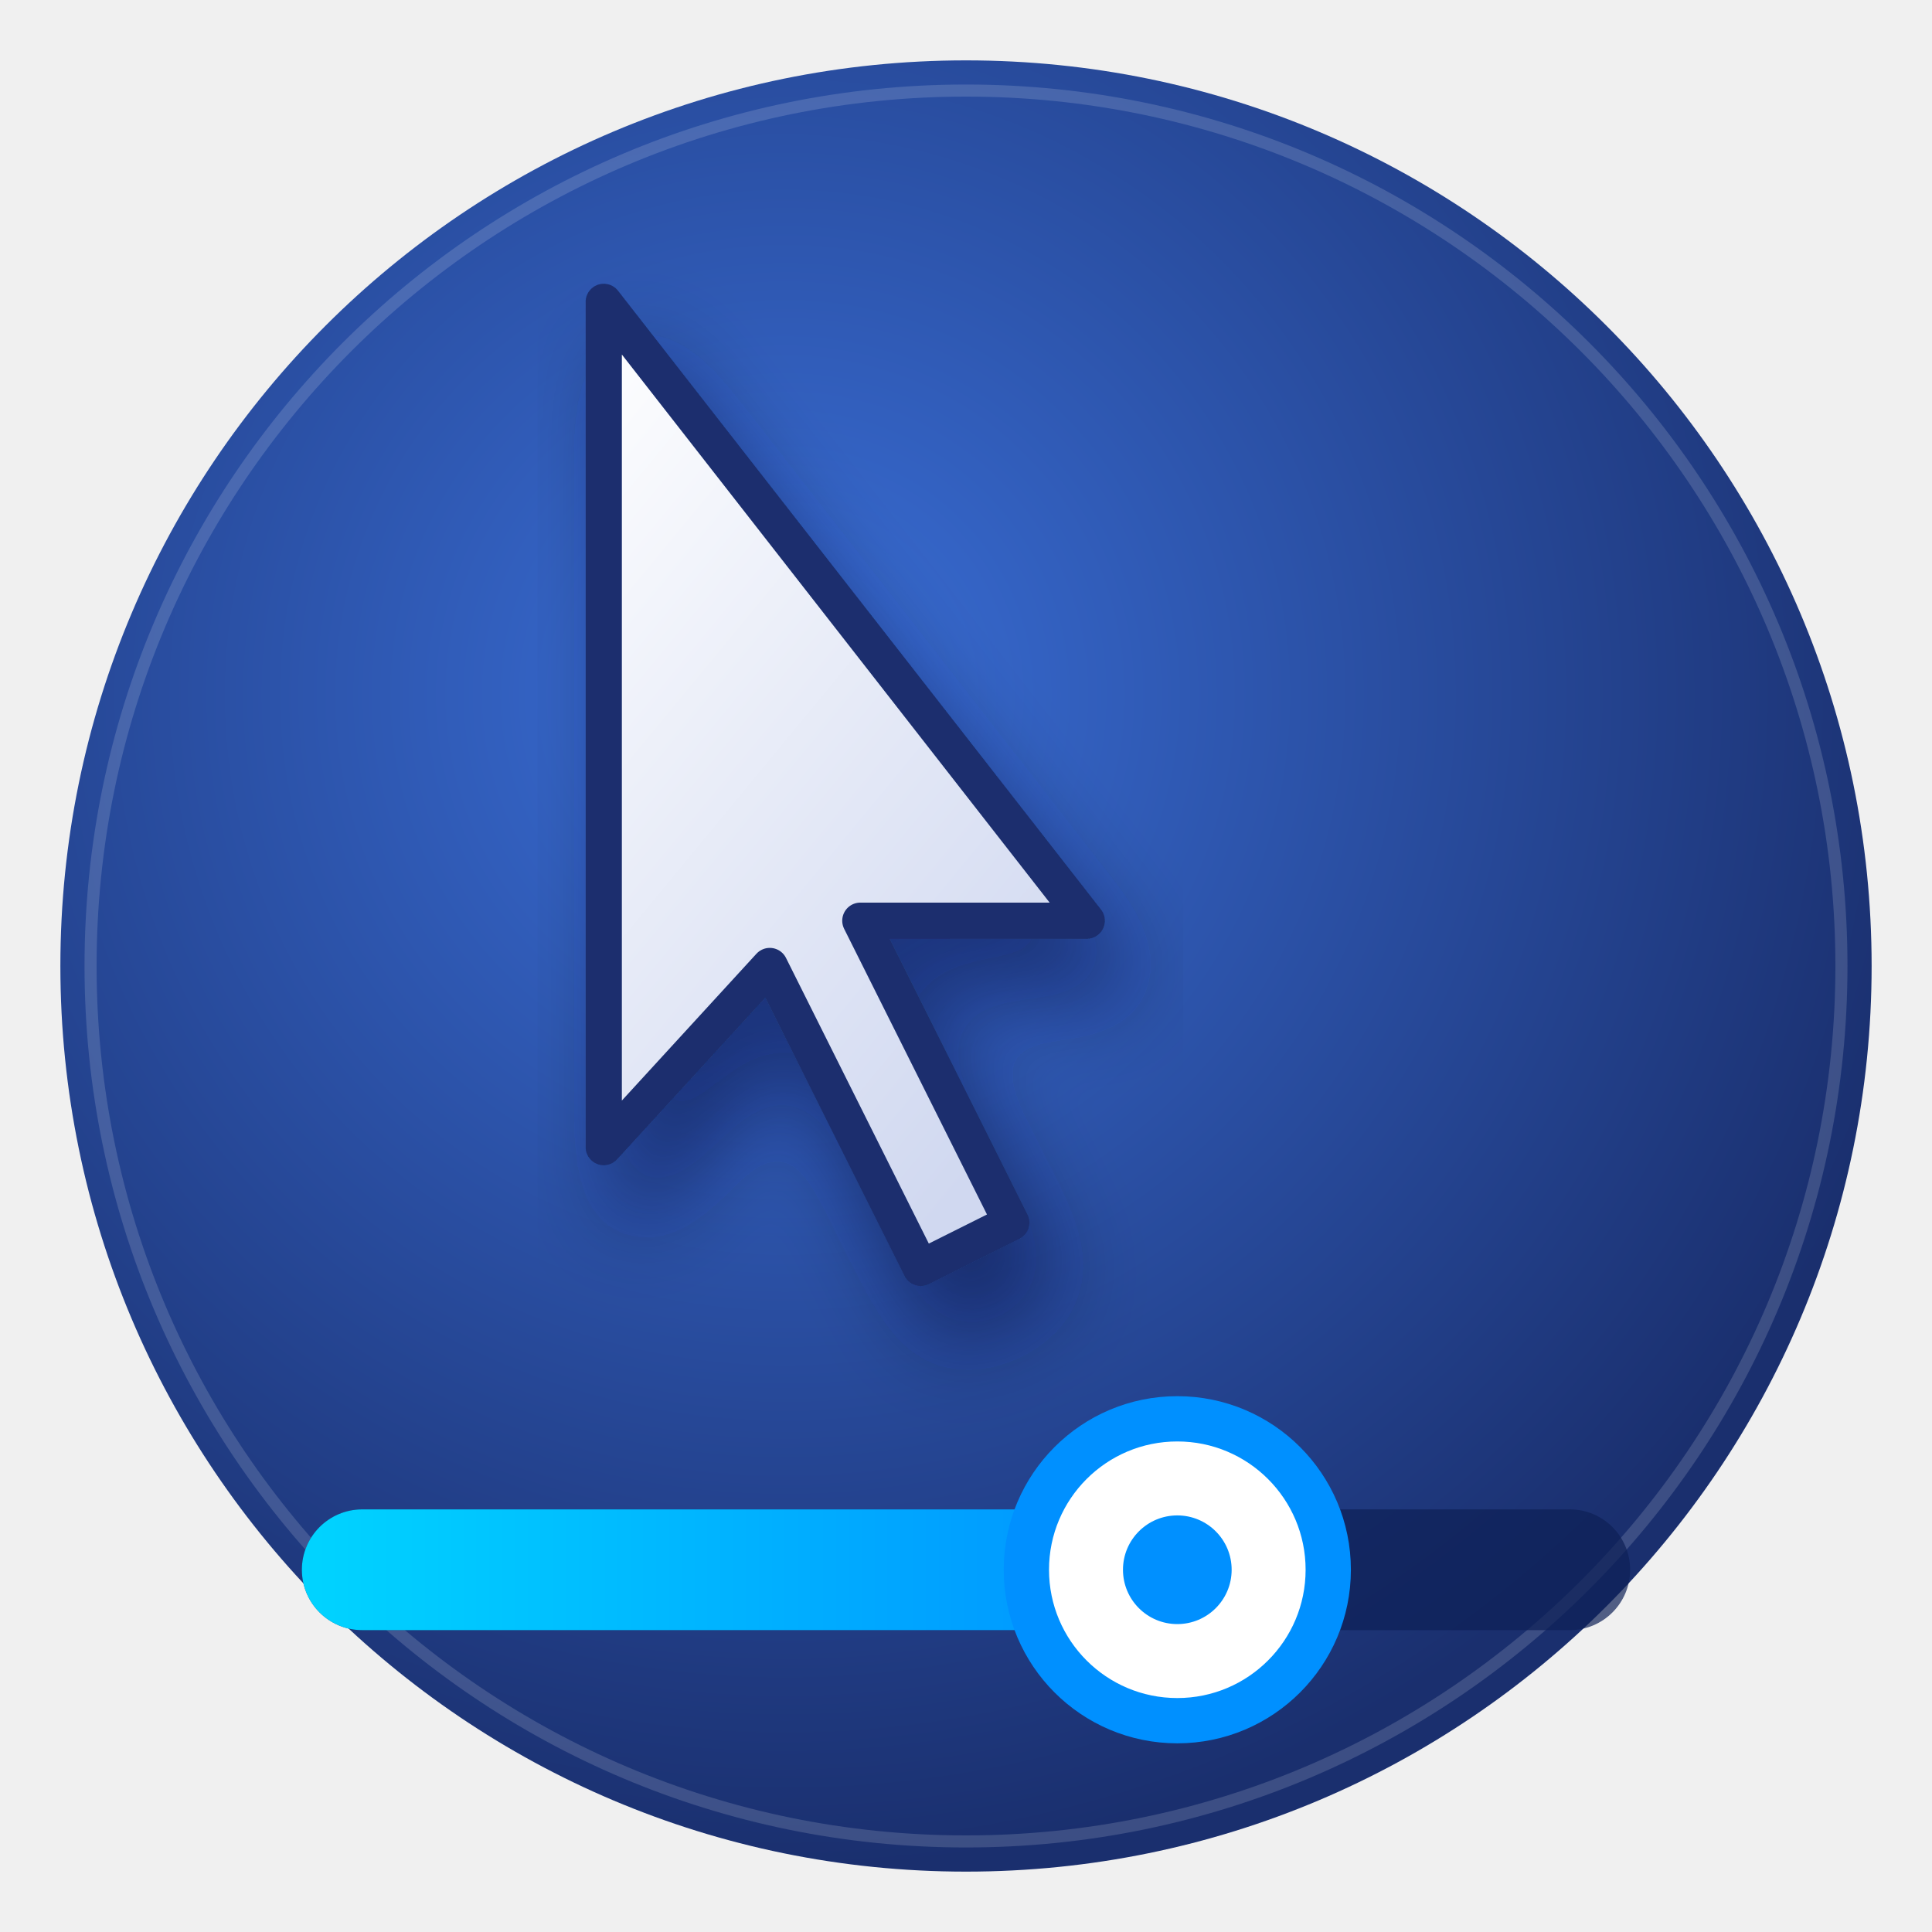
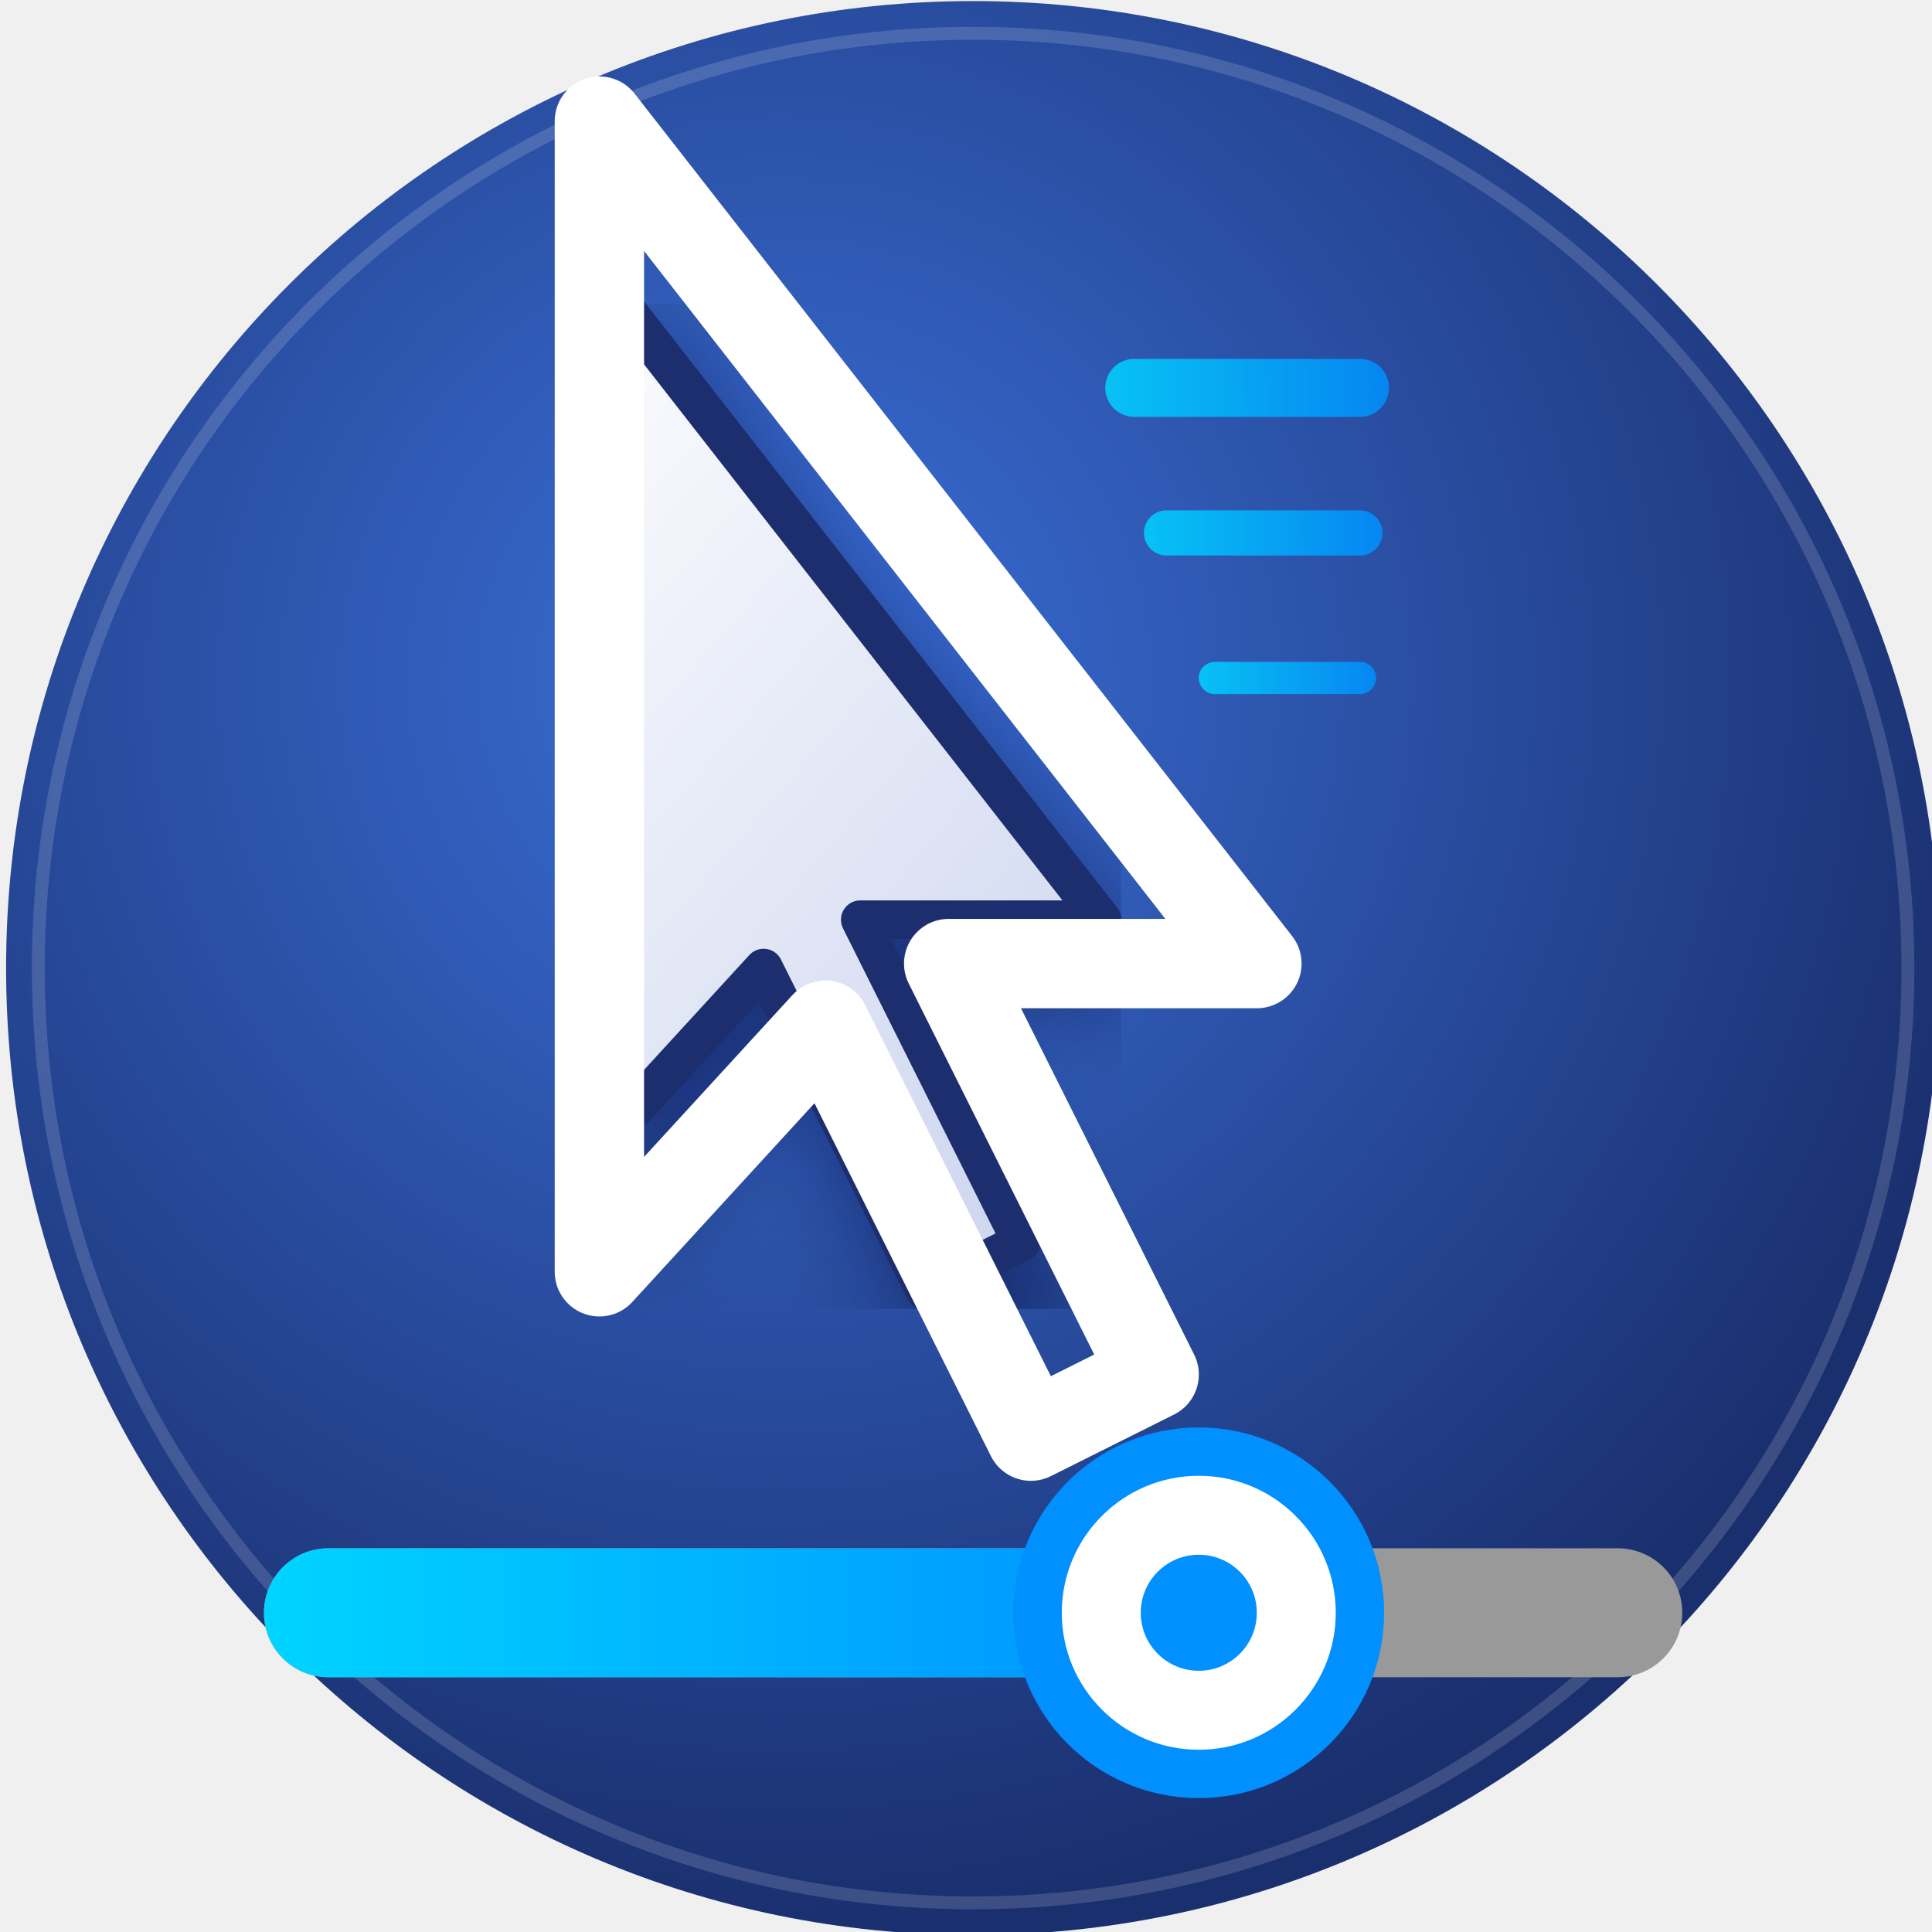
- <svg xmlns="http://www.w3.org/2000/svg" viewBox="0 0 64 64" width="64" height="64">
-   <defs>
-     <radialGradient id="bgGrad" cx="40%" cy="35%" r="65%">
-       <stop offset="0%" stop-color="#3a6fd8" />
-       <stop offset="100%" stop-color="#1a2f6e" />
+ <svg xmlns="http://www.w3.org/2000/svg" xmlns:xlink="http://www.w3.org/1999/xlink" viewBox="0 0 64 64" width="64" height="64" version="1.1" id="svg588">
+   <defs id="defs562">
+     <radialGradient id="bgGrad" cx="26" cy="23" r="39" fx="26" fy="23" gradientUnits="userSpaceOnUse" gradientTransform="matrix(1.067794,0,0,1.067794,-1.933457,-2.100299)">
+       <stop offset="0%" stop-color="#3a6fd8" id="stop546" />
+       <stop offset="100%" stop-color="#1a2f6e" id="stop548" />
    </radialGradient>
-     <linearGradient id="cursorGrad" x1="0%" y1="0%" x2="60%" y2="100%">
-       <stop offset="0%" stop-color="#ffffff" />
-       <stop offset="100%" stop-color="#d0d8f0" />
+     <linearGradient id="cursorGrad" x1="26.953" y1="6.766" x2="41.291" y2="30.662" gradientTransform="scale(0.7197725,1.389328)" gradientUnits="userSpaceOnUse">
+       <stop offset="0%" stop-color="#ffffff" id="stop551" />
+       <stop offset="100%" stop-color="#d0d8f0" id="stop553" />
    </linearGradient>
    <linearGradient id="accentGrad" x1="0%" y1="0%" x2="100%" y2="0%">
-       <stop offset="0%" stop-color="#00d4ff" />
-       <stop offset="100%" stop-color="#0090ff" />
+       <stop offset="0%" stop-color="#00d4ff" id="stop556" />
+       <stop offset="100%" stop-color="#0090ff" id="stop558" />
    </linearGradient>
-     <filter id="shadow" x="-20%" y="-20%" width="140%" height="140%">
+     <filter id="shadow" x="-0.038" y="-0.019" width="1.075" height="1.037">
      <feDropShadow dx="1" dy="2" stdDeviation="1.5" flood-color="#000d2e" flood-opacity="0.45" />
    </filter>
+     <linearGradient id="SVGID_cursorGrad_19" gradientUnits="userSpaceOnUse" x1="26.953" y1="6.766" x2="41.291" y2="30.662" gradientTransform="scale(0.7197725,1.389328)">
+       <stop offset="0%" style="stop-color:rgba(255,255,255,1);" id="stop374" />
+       <stop offset="100%" style="stop-color:rgba(208,216,240,1);" id="stop376" />
+     </linearGradient>
+     <linearGradient xlink:href="#accentGrad" id="linearGradient1320" x1="3.714" y1="134.629" x2="14.484" y2="134.629" gradientTransform="matrix(2.875123,0,0,0.3965687,-1.933457,-2.100299)" gradientUnits="userSpaceOnUse" />
+     <linearGradient xlink:href="#accentGrad" id="linearGradient1322" x1="16.327" y1="28.965" x2="20.307" y2="28.965" gradientTransform="scale(2.211083,0.452267)" gradientUnits="userSpaceOnUse" />
+     <linearGradient xlink:href="#accentGrad" id="linearGradient1324" x1="16.224" y1="40.923" x2="19.443" y2="40.923" gradientTransform="scale(2.299068,0.4349588)" gradientUnits="userSpaceOnUse" />
+     <linearGradient xlink:href="#accentGrad" id="linearGradient1326" x1="16.63" y1="52.767" x2="18.975" y2="52.767" gradientTransform="scale(2.345208,0.4264014)" gradientUnits="userSpaceOnUse" />
+     <linearGradient xlink:href="#accentGrad" id="linearGradient1328" x1="39.245" y1="12.05" x2="48.811" y2="12.05" gradientTransform="scale(0.9198662,1.087115)" gradientUnits="userSpaceOnUse" />
  </defs>
-   <circle cx="32" cy="32" r="30" fill="url(#bgGrad)" />
-   <circle cx="32" cy="32" r="29" fill="none" stroke="#ffffff" stroke-width="0.4" opacity="0.15" />
-   <g filter="url(#shadow)">
-     <path d="M 20 10              L 20 38              L 25.5 32              L 30.5 42              L 33.5 40.5              L 28.5 30.5              L 36 30.5              Z" fill="url(#cursorGrad)" stroke="#1a2f6e" stroke-width="1.2" stroke-linejoin="round" stroke-linecap="round" />
+   <circle cx="32.236" cy="32.069" r="32.034" fill="url(#bgGrad)" id="circle564" style="fill:url(#bgGrad);stroke-width:1.068" />
+   <circle cx="32.236" cy="32.069" r="30.966" fill="none" stroke="#ffffff" stroke-width="0.427" opacity="0.15" id="circle566" />
+   <g filter="url(#shadow)" id="g570" transform="matrix(1.067794,0,0,1.067794,-1.933457,-2.100299)">
+     <path d="m 20,10 v 28 l 5.5,-6 5,10 3,-1.5 -5,-10 H 36 Z" fill="url(#cursorGrad)" stroke="#1a2f6e" stroke-width="1.2" stroke-linejoin="round" stroke-linecap="round" id="path568" style="fill:url(#cursorGrad)" />
  </g>
-   <rect x="10" y="50" width="44" height="4" rx="2" ry="2" fill="#0d1f55" opacity="0.7" />
-   <rect x="10" y="50" width="29" height="4" rx="2" ry="2" fill="url(#accentGrad)" />
-   <circle cx="39" cy="52" r="5" fill="#ffffff" stroke="#0090ff" stroke-width="1.5" />
-   <circle cx="39" cy="52" r="1.8" fill="#0090ff" />
-   <g stroke="url(#accentGrad)" stroke-linecap="round" opacity="0.85">
-     <line x1="37" y1="14" x2="44" y2="14" stroke-width="1.8" />
-     <line x1="38" y1="18.5" x2="44" y2="18.5" stroke-width="1.4" />
-     <line x1="39.5" y1="23" x2="44" y2="23" stroke-width="1.0" />
+   <rect x="8.744" y="51.289" width="46.983" height="4.271" rx="2.136" ry="2.136" fill="#0d1f55" opacity="0.7" id="rect572" style="opacity:1;fill:#999999;stroke-width:1.068" />
+   <rect x="8.744" y="51.289" width="30.966" height="4.271" rx="2.136" ry="2.136" fill="url(#accentGrad)" id="rect574" style="fill:url(#linearGradient1320);stroke-width:1.068" />
+   <circle cx="39.711" cy="53.425" r="5.339" fill="#ffffff" stroke="#0090ff" stroke-width="1.602" id="circle576" />
+   <circle cx="39.711" cy="53.425" r="1.922" fill="#0090ff" id="circle578" style="stroke-width:1.068" />
+   <g stroke="url(#accentGrad)" stroke-linecap="round" opacity="0.85" id="g586" style="stroke:url(#linearGradient1328)" transform="matrix(1.067794,0,0,1.067794,-1.933457,-2.100299)">
+     <line x1="37" y1="14" x2="44" y2="14" stroke-width="1.8" id="line580" style="stroke:url(#linearGradient1322)" />
+     <line x1="38" y1="18.5" x2="44" y2="18.5" stroke-width="1.4" id="line582" style="stroke:url(#linearGradient1324)" />
+     <line x1="39.5" y1="23" x2="44" y2="23" stroke-width="1" id="line584" style="stroke:url(#linearGradient1326)" />
+   </g>
+   <g transform="matrix(1.361314,0,0,1.361314,30.74594,25.7934)" id="g381" style="fill:none;stroke:#ffffff;stroke-width:2.174;stroke-dasharray:none;stroke-opacity:1">
+     <linearGradient id="linearGradient724" gradientUnits="objectBoundingBox" x1="0" y1="0" x2="0.6" y2="1">
+       <stop offset="0%" style="stop-color:rgba(255,255,255,1);" id="stop720" />
+       <stop offset="100%" style="stop-color:rgba(208,216,240,1);" id="stop722" />
+     </linearGradient>
+     <path transform="translate(-28,-26)" style="fill:none;stroke:#ffffff;stroke-width:2.174;stroke-linecap:round;stroke-linejoin:round;stroke-dasharray:none;stroke-opacity:1" stroke-linecap="round" d="m 20,10 v 28 l 5.5,-6 5,10 3,-1.5 -5,-10 H 36 Z" id="path379" />
  </g>
</svg>
